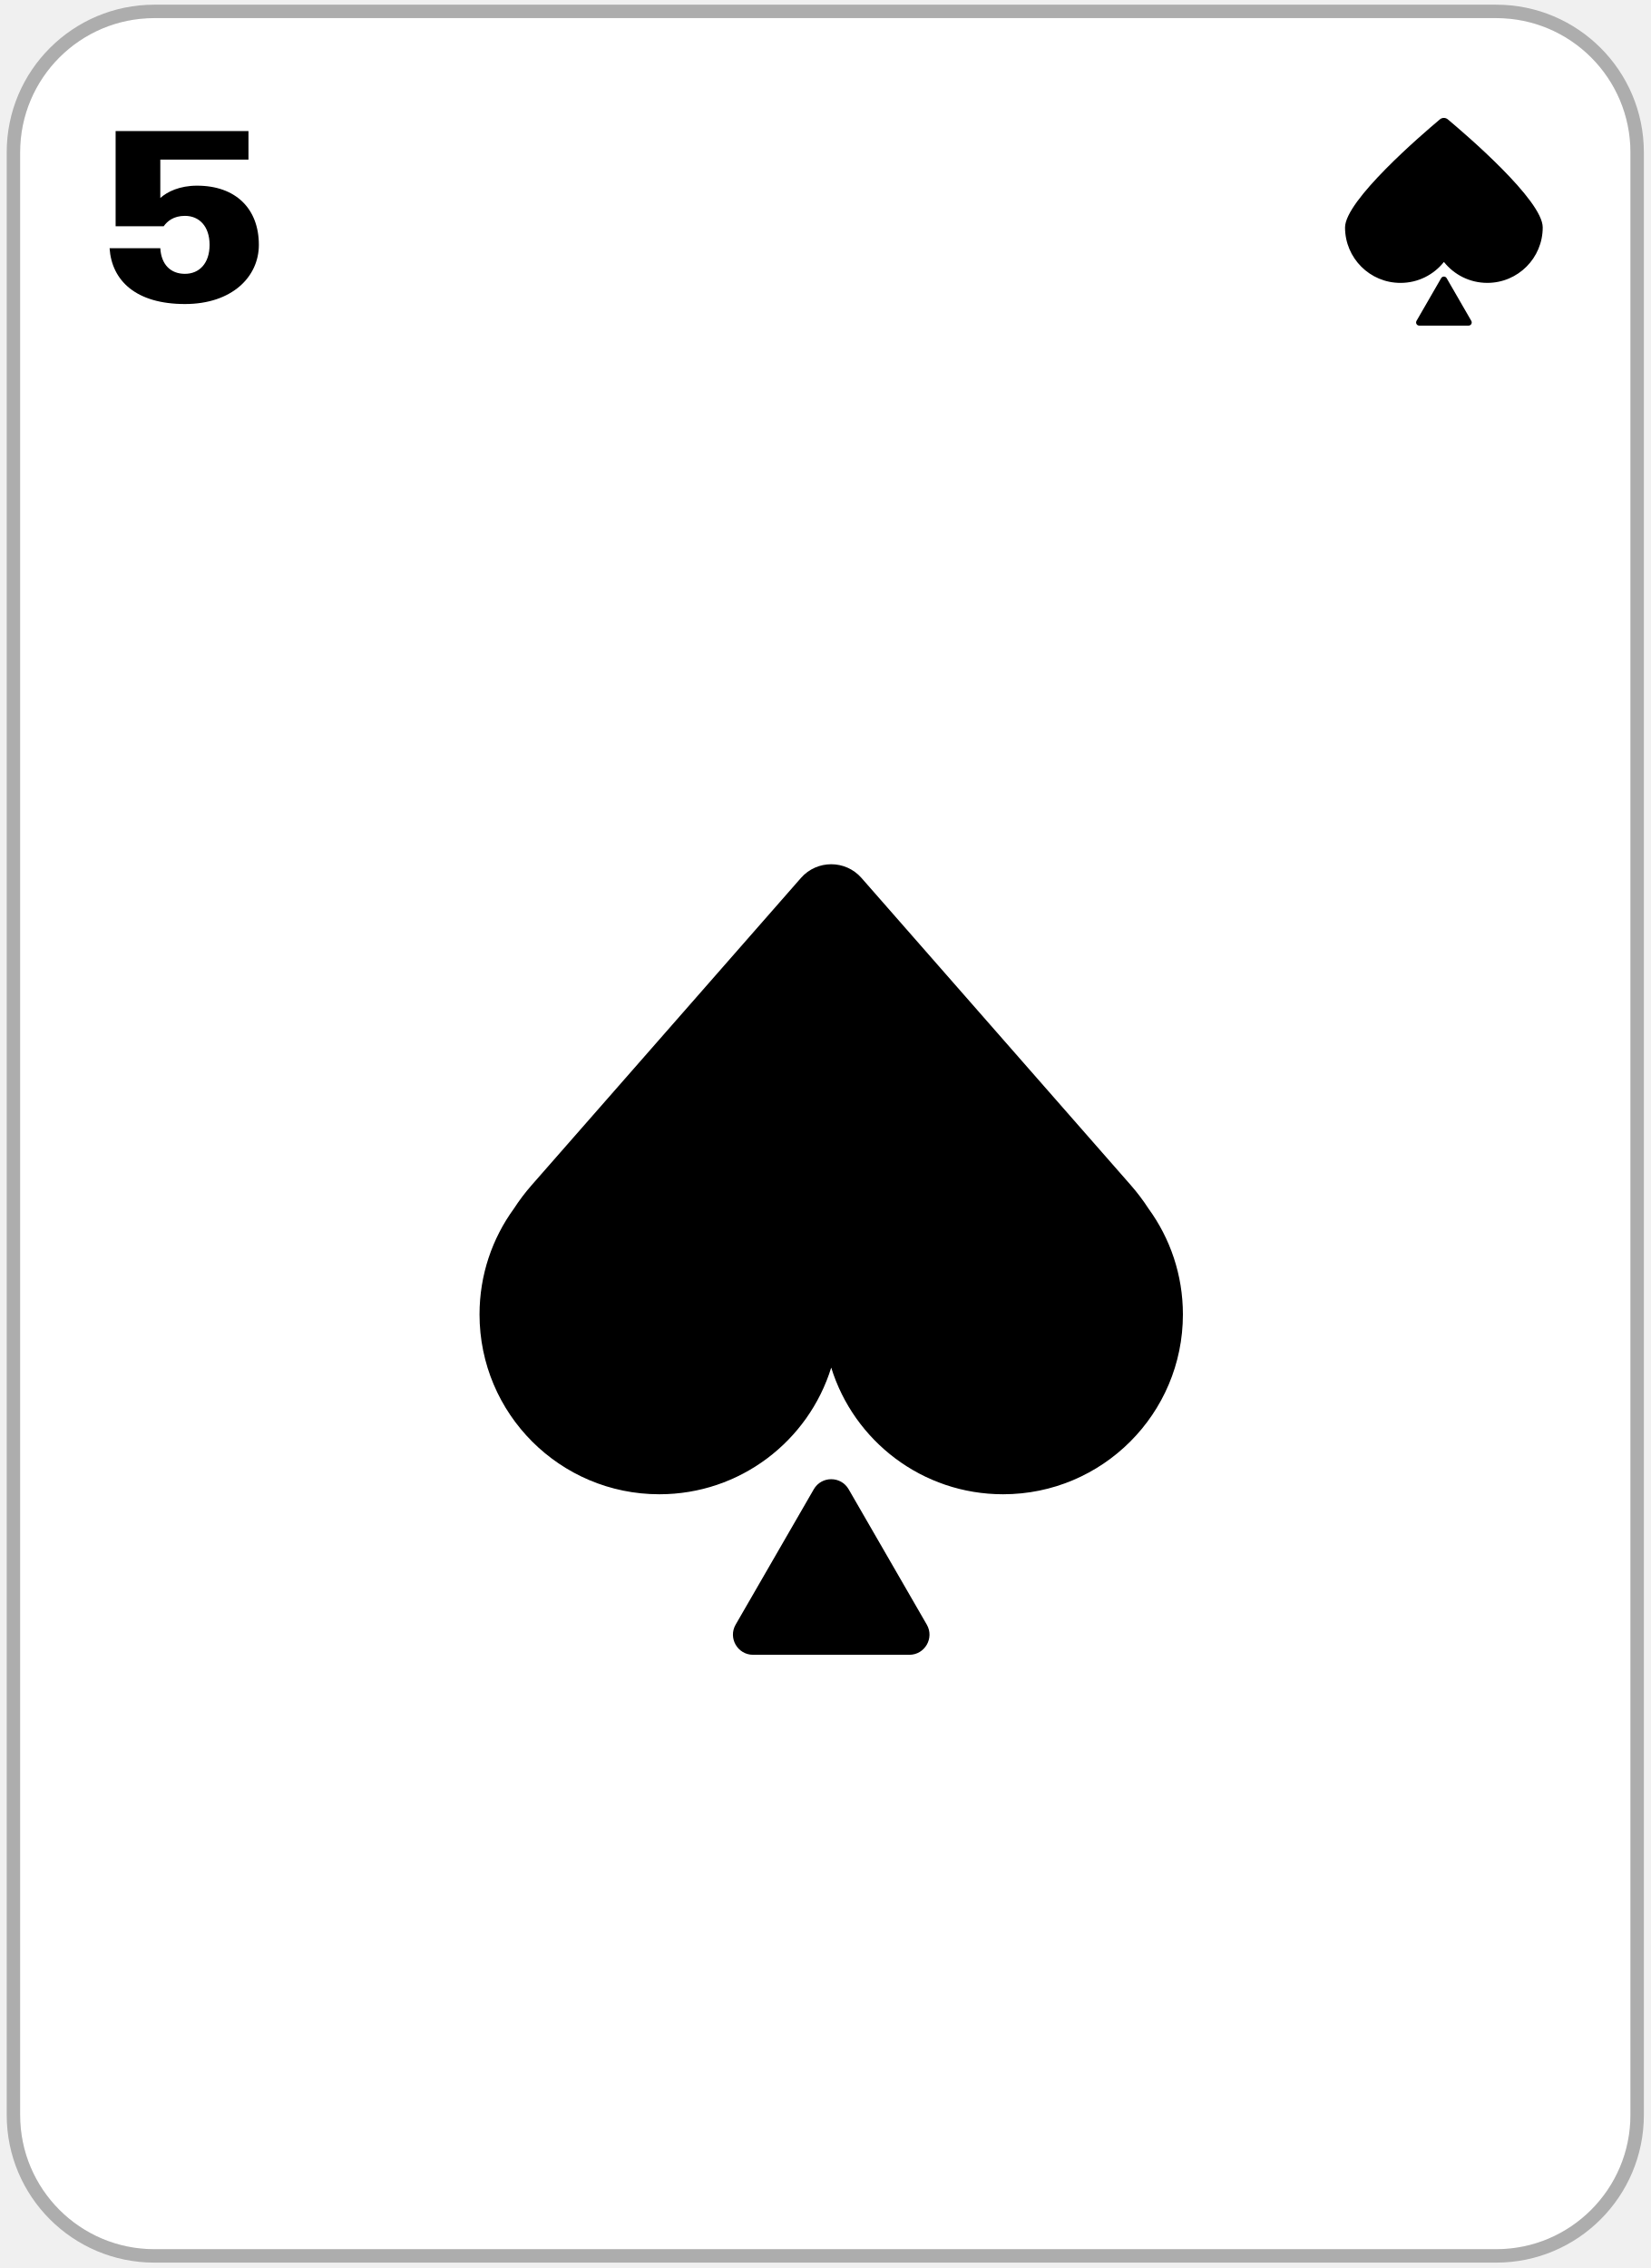
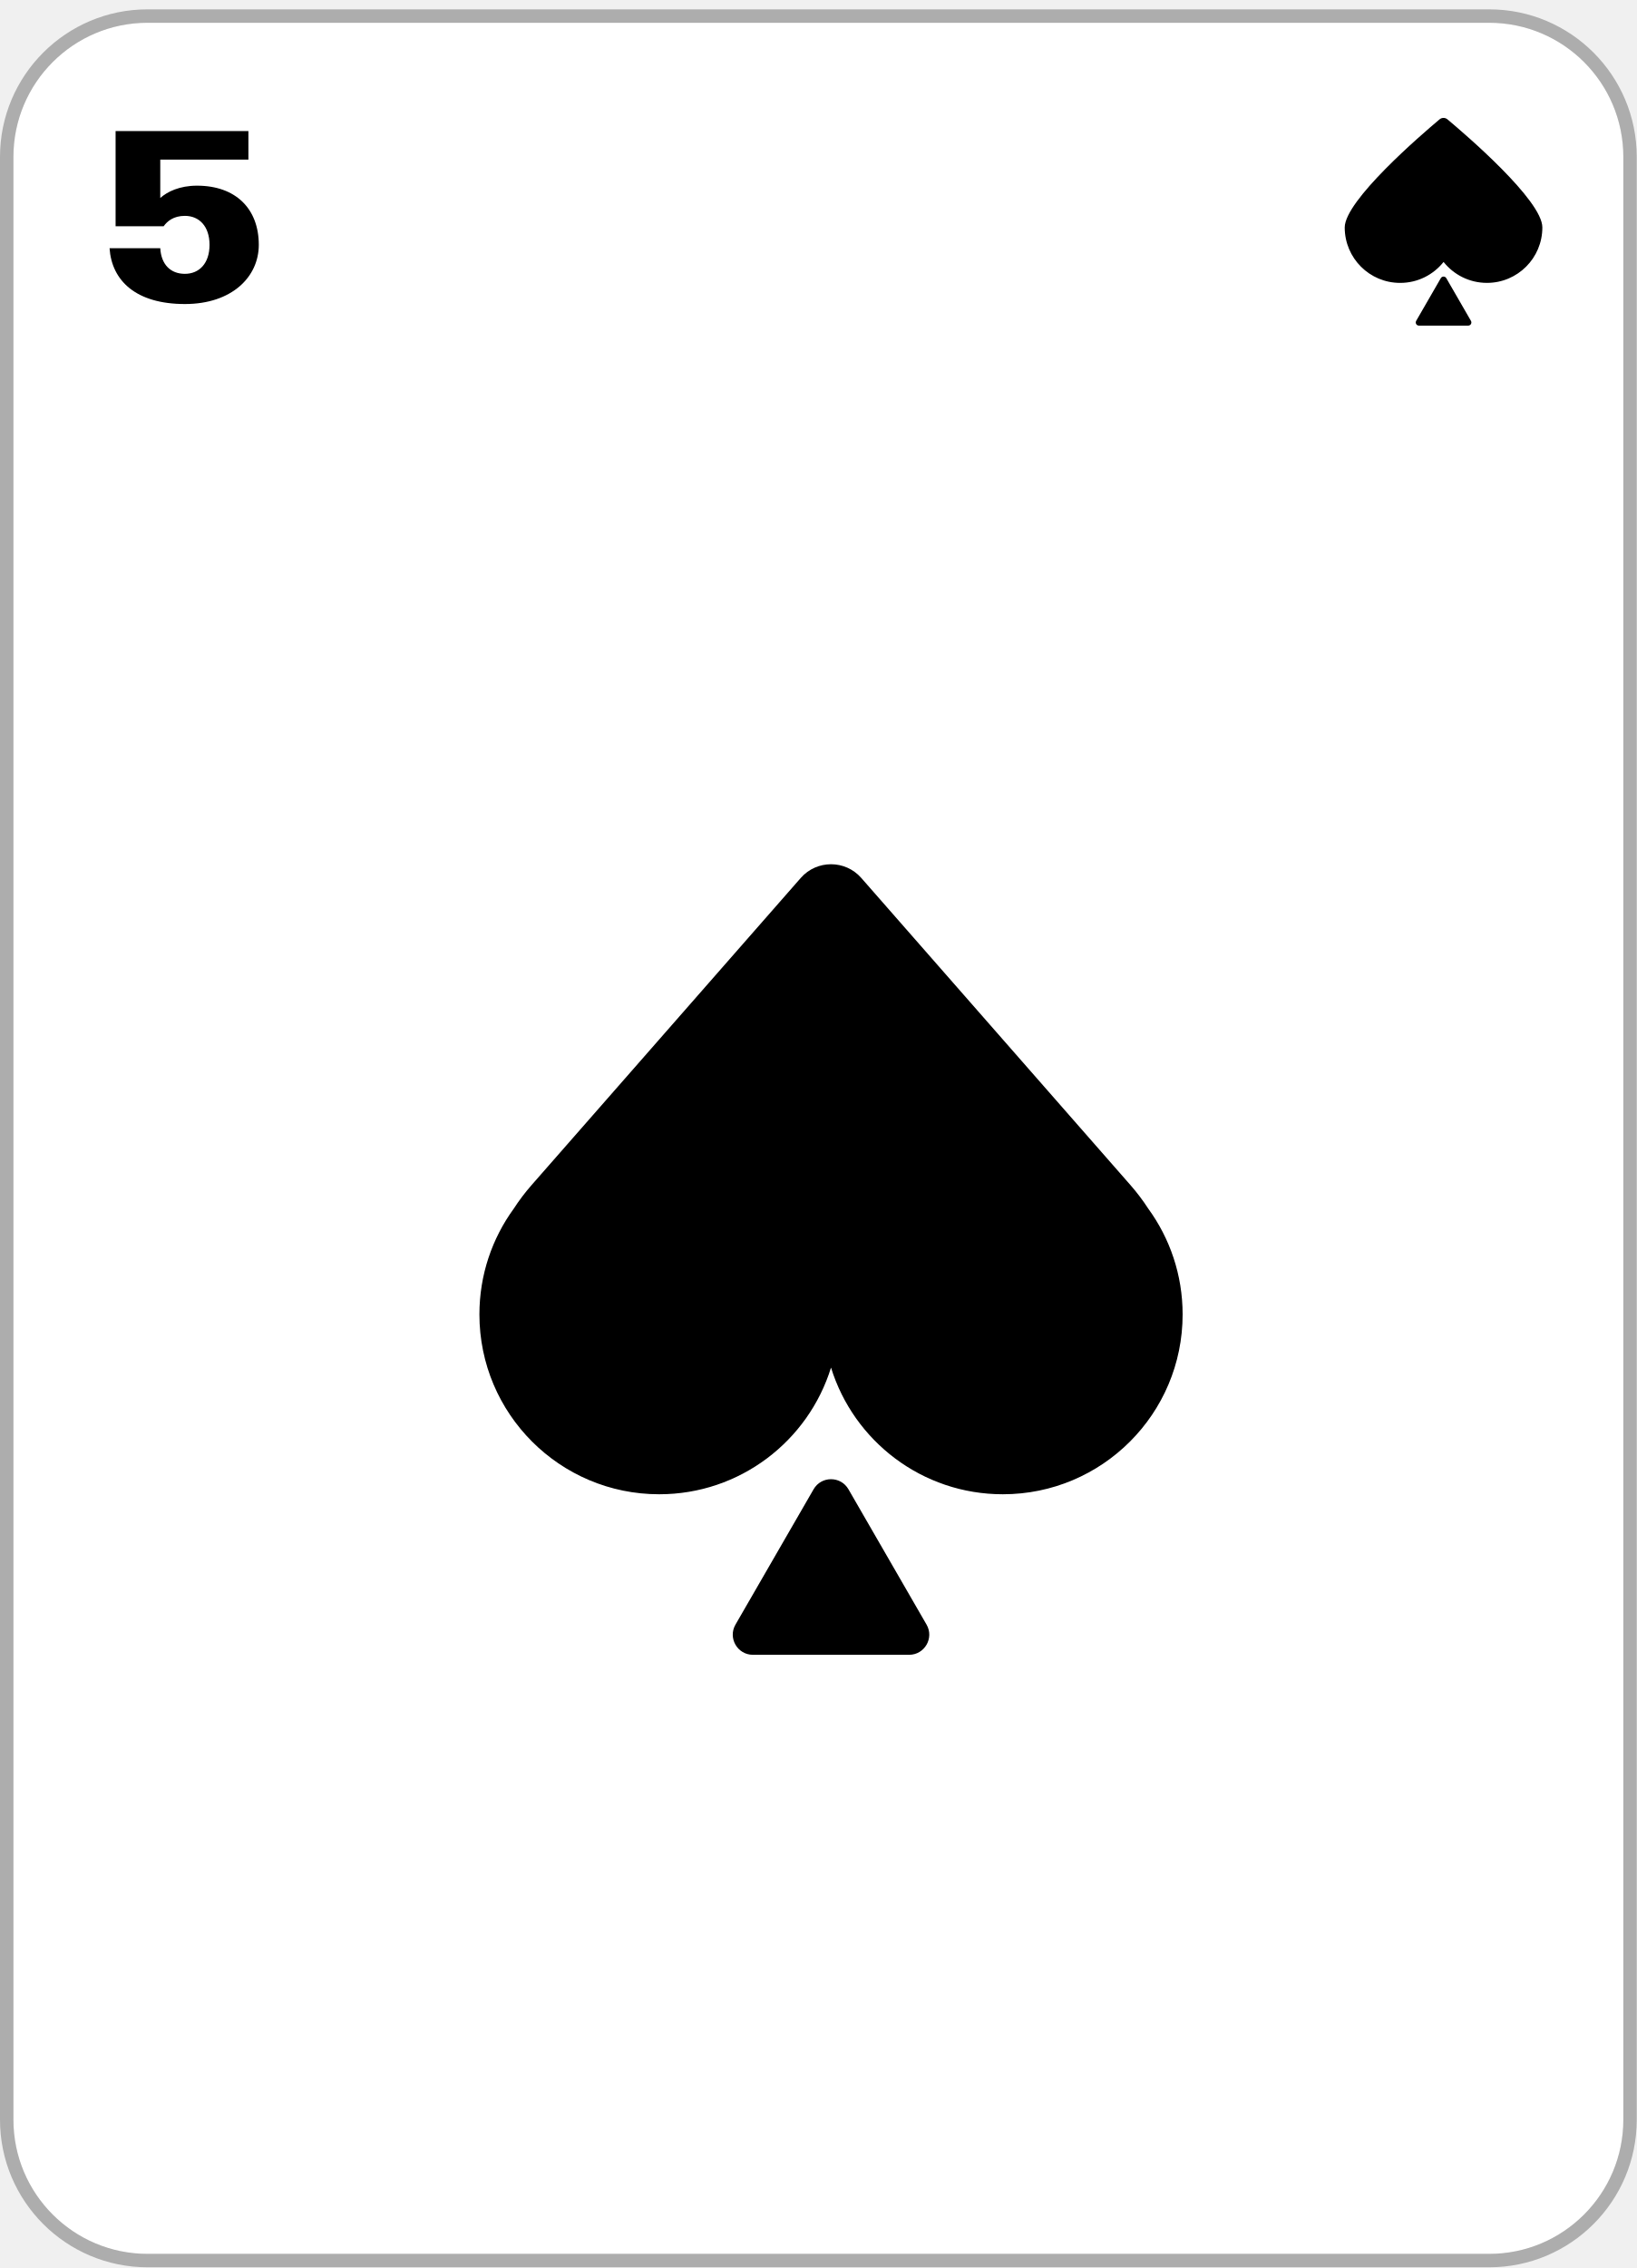
- <svg xmlns="http://www.w3.org/2000/svg" width="123" height="169" viewBox="0 0 123 169" fill="none">
+ <svg xmlns="http://www.w3.org/2000/svg" width="122" height="169" viewBox="0 0 122 169" fill="none">
  <g clip-path="url(#clip0_2109_90748)">
-     <rect x="1.5" y="1.349" width="120" height="166.25" rx="10" fill="white" />
+     <rect x="1" y="1.697" width="120" height="166.25" rx="10" fill="white" />
    <mask id="mask0_2109_90748" style="mask-type:alpha" maskUnits="userSpaceOnUse" x="1" y="1" width="121" height="167">
-       <rect x="1.5" y="1.349" width="120" height="166.25" fill="#D9D9D9" />
+       <rect x="1" y="1.697" width="120" height="166.25" fill="#D9D9D9" />
    </mask>
    <g mask="url(#mask0_2109_90748)">
      <path d="M13.782 22.655C10.128 22.655 8.328 20.909 8.166 18.497H11.946C12.018 19.721 12.72 20.405 13.782 20.405C14.844 20.405 15.618 19.631 15.618 18.245C15.618 16.859 14.844 16.085 13.782 16.085C12.936 16.085 12.468 16.481 12.198 16.859H8.616V9.767H18.516V11.891H11.946V14.753C12.468 14.285 13.386 13.835 14.682 13.835C17.58 13.835 19.29 15.563 19.29 18.245C19.29 20.639 17.274 22.655 13.782 22.655Z" fill="black" />
      <path d="M104.368 21.08C105.679 21.08 106.843 20.47 107.6 19.519C108.359 20.469 109.522 21.079 110.833 21.079C113.117 21.079 114.966 19.227 114.963 16.943C114.965 14.933 109.261 10.041 107.889 8.893C107.717 8.75 107.473 8.75 107.301 8.894C105.931 10.043 100.232 14.941 100.232 16.95C100.233 19.235 102.085 21.084 104.368 21.08Z" fill="black" />
      <path d="M107.395 20.727C107.486 20.57 107.713 20.57 107.804 20.727L109.641 23.91C109.732 24.067 109.618 24.263 109.437 24.263H105.762C105.581 24.263 105.468 24.067 105.558 23.91L107.395 20.727Z" fill="black" />
      <path fill-rule="evenodd" clip-rule="evenodd" d="M85.59 90.064C87.2 92.275 88.15 94.999 88.15 97.944C88.15 105.345 82.15 111.345 74.748 111.345C68.726 111.345 63.632 107.373 61.942 101.906C60.252 107.373 55.158 111.345 49.136 111.345C41.734 111.345 35.734 105.345 35.734 97.944C35.734 95 36.683 92.279 38.291 90.068C38.689 89.453 39.133 88.865 39.621 88.308L59.686 65.421C60.881 64.058 63.003 64.058 64.198 65.421L84.263 88.308C84.75 88.864 85.192 89.45 85.59 90.064Z" fill="black" />
      <path d="M60.643 110.973C61.22 109.973 62.664 109.973 63.241 110.973L69.063 121.057C69.641 122.057 68.919 123.307 67.764 123.307H56.12C54.965 123.307 54.244 122.057 54.821 121.057L60.643 110.973Z" fill="black" />
    </g>
  </g>
-   <rect x="1" y="0.849" width="121" height="167.25" rx="10.5" stroke="#ADADAD" />
+   <rect x="0.5" y="1.197" width="121" height="167.25" rx="10.5" stroke="#ADADAD" />
  <defs>
    <clipPath id="clip0_2109_90748">
-       <rect x="1.5" y="1.349" width="120" height="166.25" rx="10" fill="white" />
+       <rect x="1" y="1.697" width="120" height="166.25" rx="10" fill="white" />
    </clipPath>
  </defs>
</svg>
